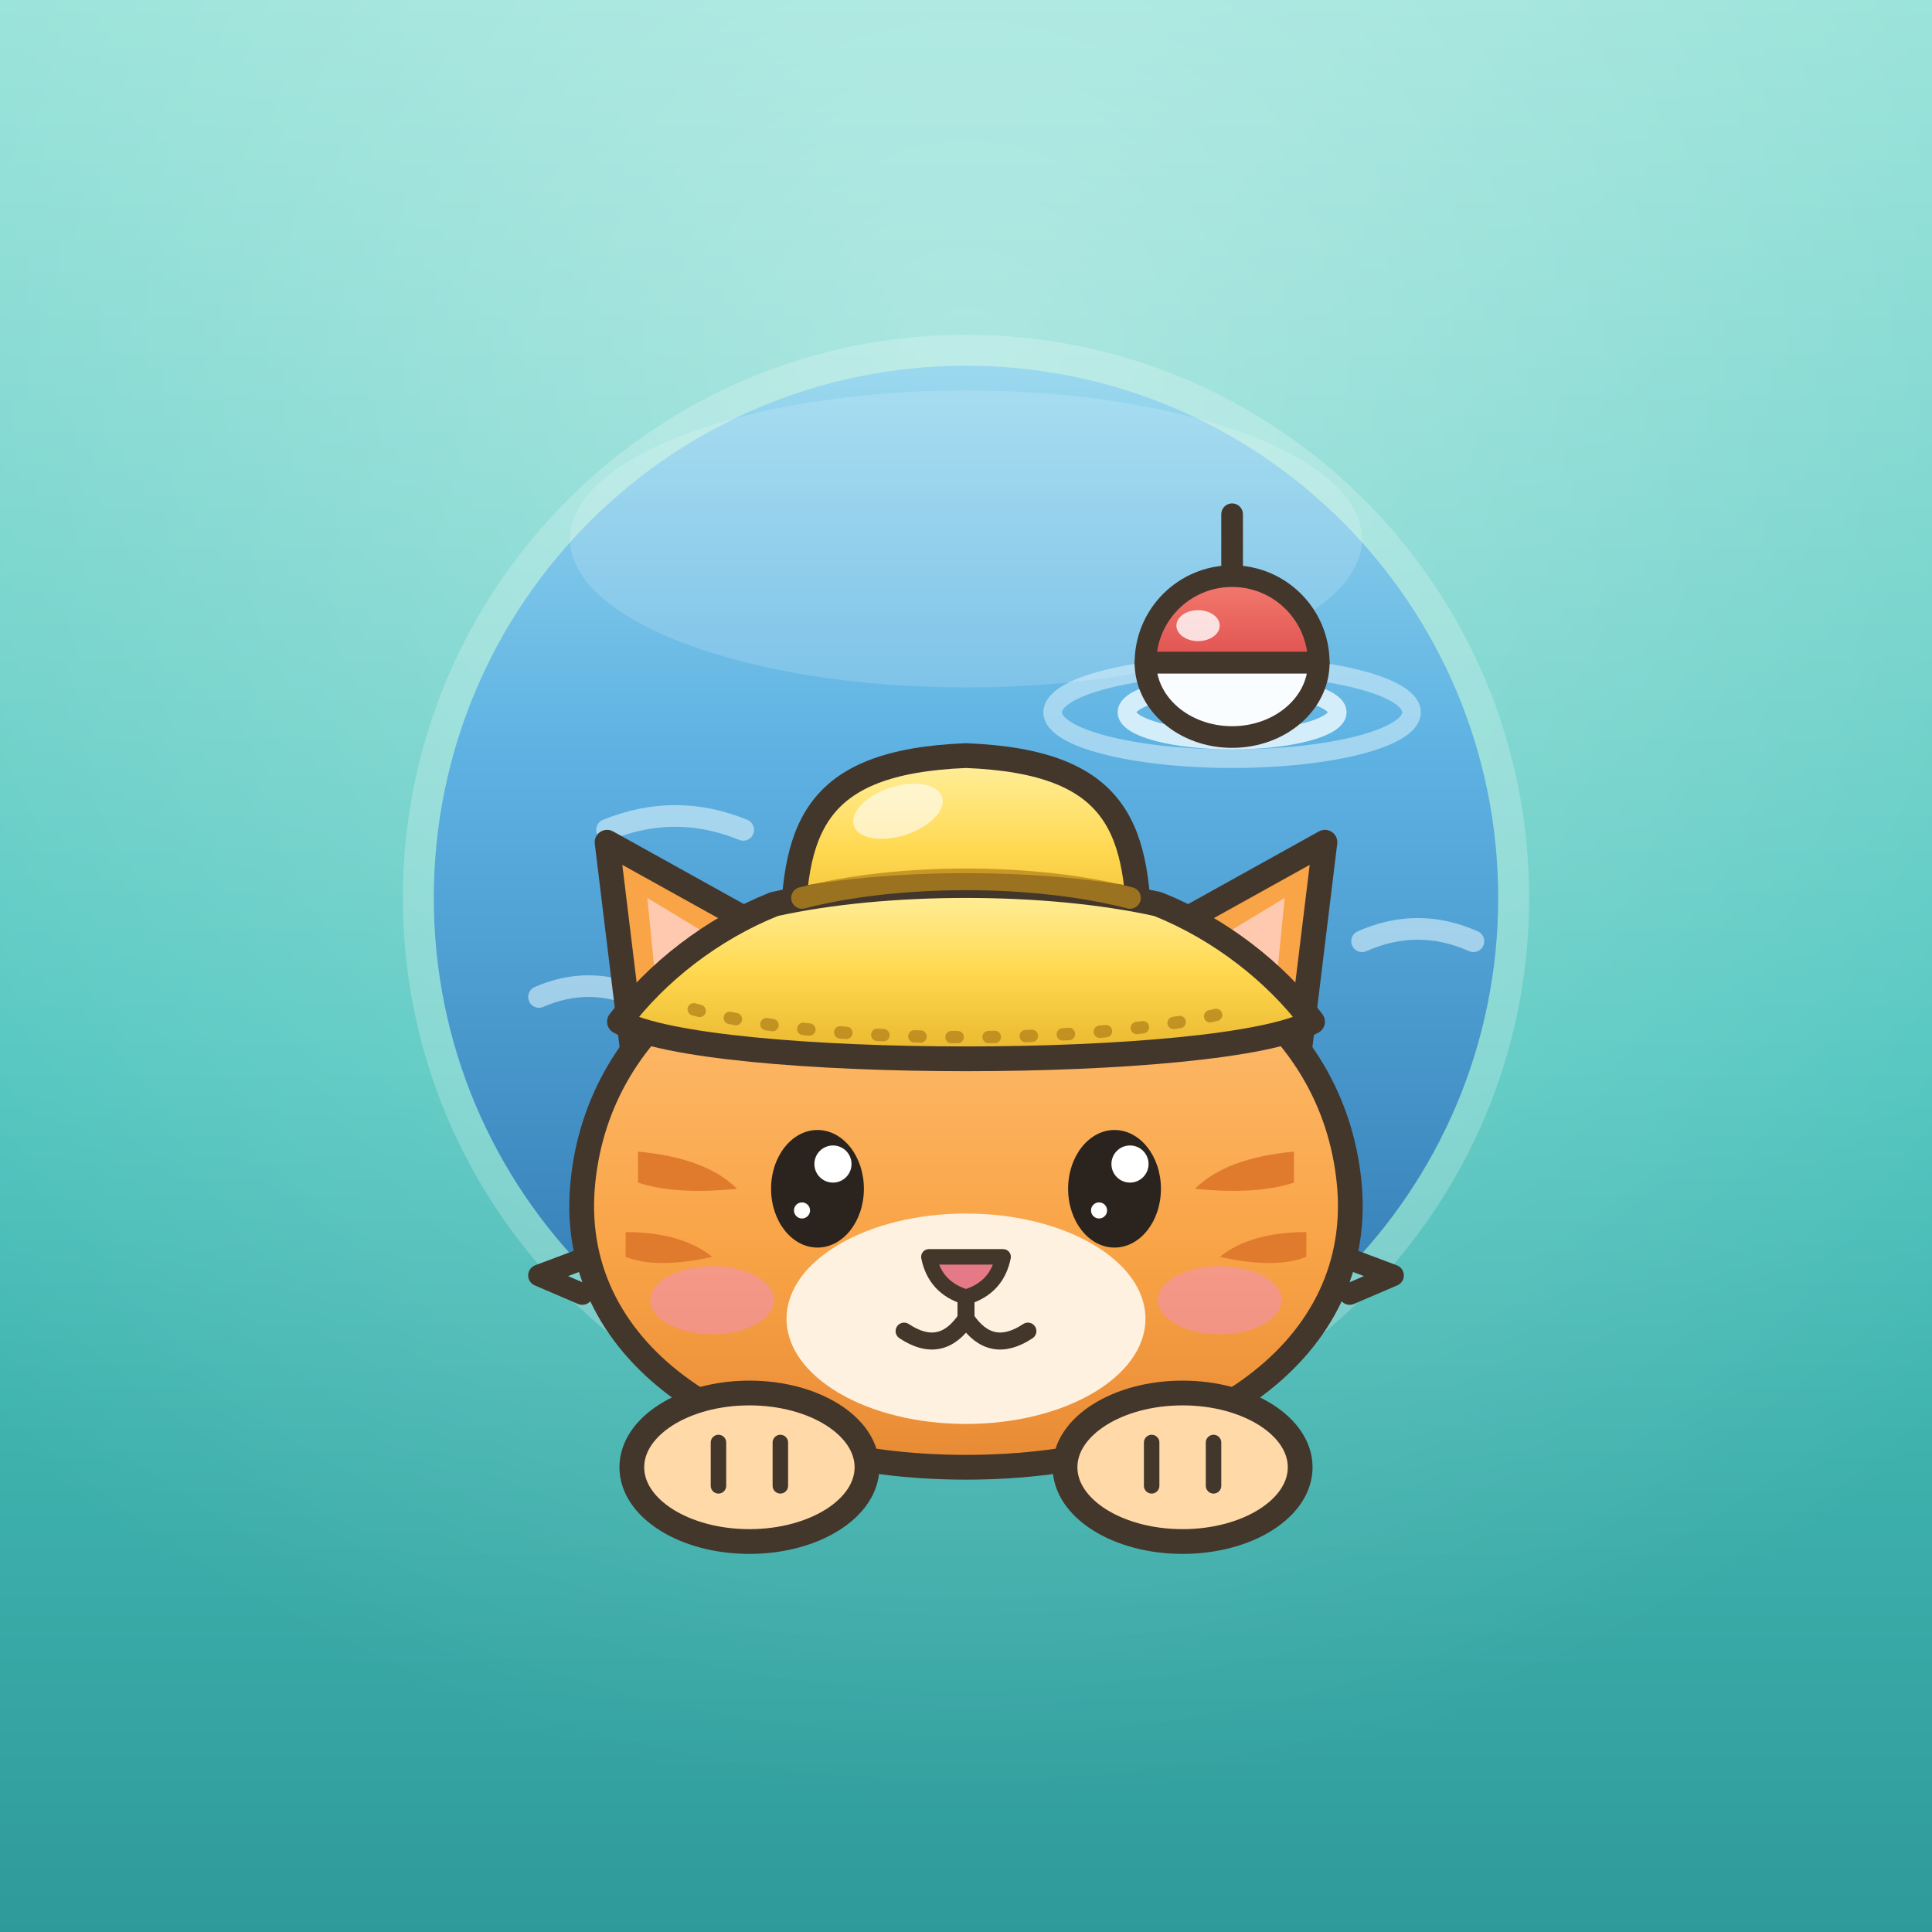
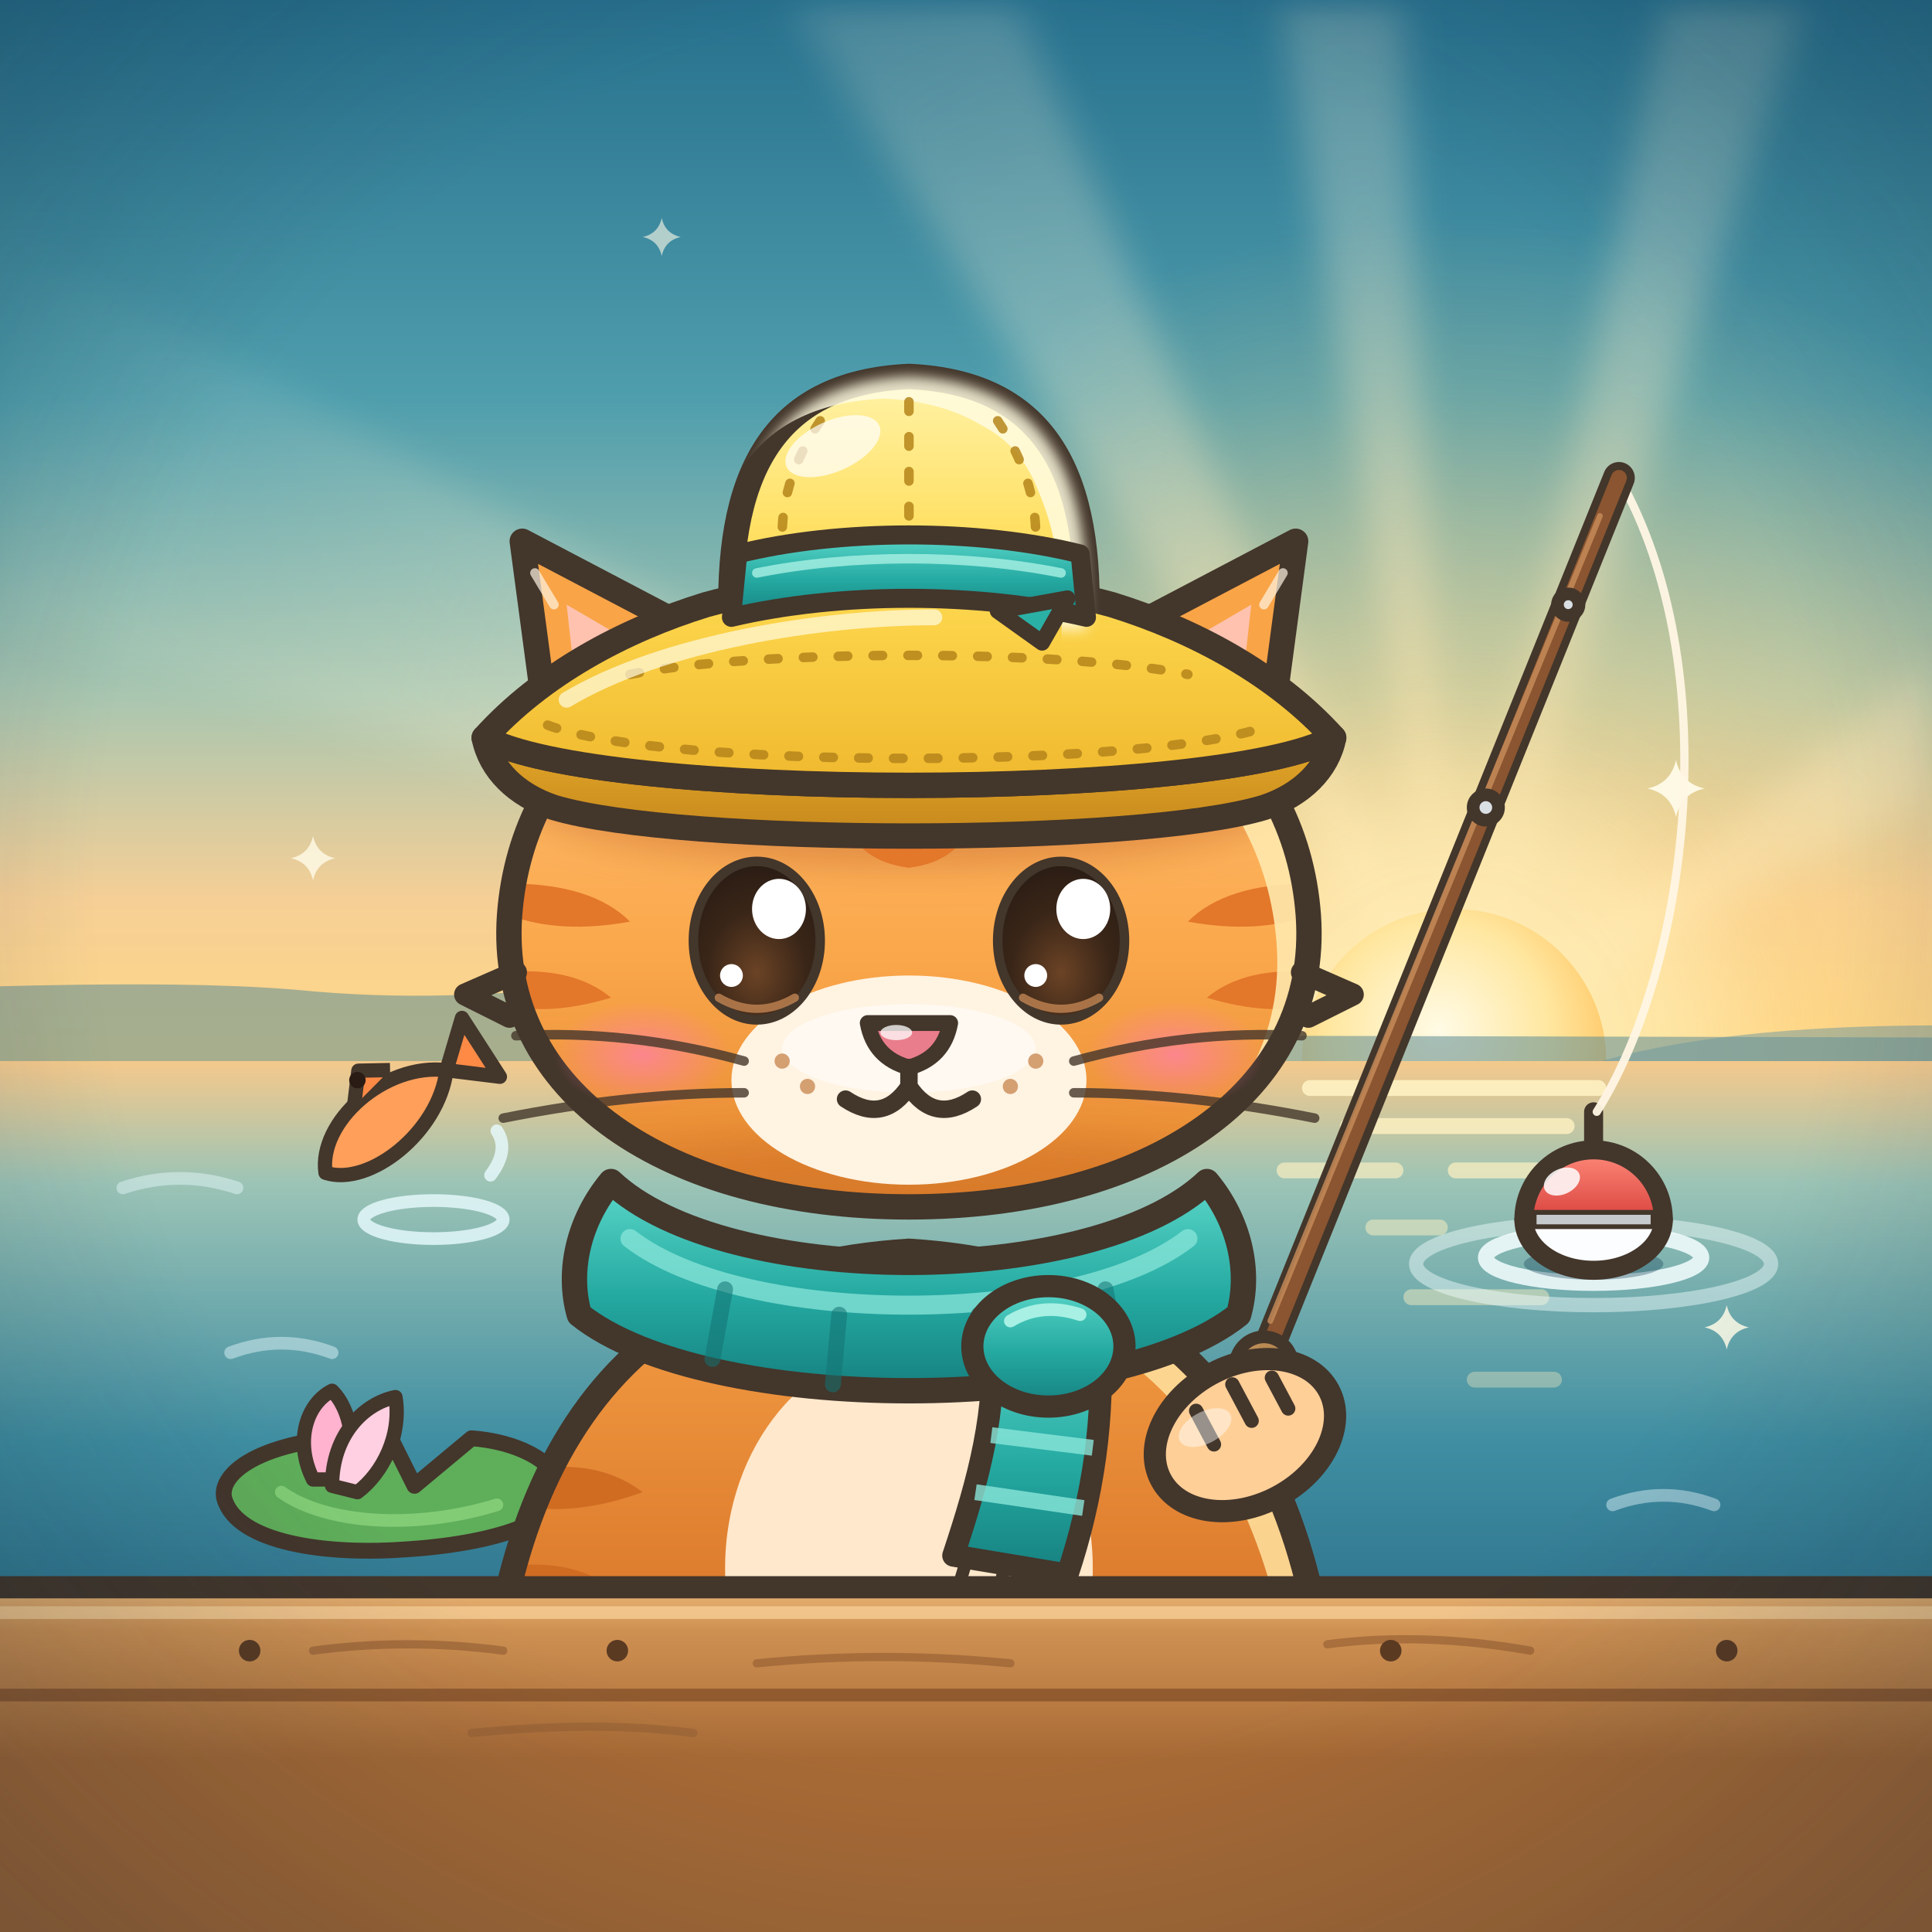
<svg xmlns="http://www.w3.org/2000/svg" width="512" height="512" viewBox="0 0 512 512">
  <defs>
-     <linearGradient id="bgTeal" x1="0" y1="0" x2="0" y2="1">
-       <stop offset="0" stop-color="#8fe0d6" />
-       <stop offset="0.55" stop-color="#4cc4bd" />
-       <stop offset="1" stop-color="#2e9a99" />
-     </linearGradient>
-     <radialGradient id="bgGlow" cx="0.5" cy="0.18" r="0.75">
-       <stop offset="0" stop-color="#ffffff" stop-opacity="0.38" />
+     <linearGradient id="v2sky" x1="0" y1="-60" x2="0" y2="300" gradientUnits="userSpaceOnUse">
+       <stop offset="0" stop-color="#1f6787" />
+       <stop offset="0.42" stop-color="#4f9ead" />
+       <stop offset="0.68" stop-color="#a9c6b0" />
+       <stop offset="0.86" stop-color="#f6cf96" />
+       <stop offset="1" stop-color="#ffd885" />
+     </linearGradient>
+     <linearGradient id="v2water" x1="0" y1="300" x2="0" y2="540" gradientUnits="userSpaceOnUse">
+       <stop offset="0" stop-color="#f4c98c" />
+       <stop offset="0.16" stop-color="#9cc4b6" />
+       <stop offset="0.5" stop-color="#3f8ea2" />
+       <stop offset="1" stop-color="#1d5675" />
+     </linearGradient>
+     <radialGradient id="v2glow" cx="400" cy="294" r="260" gradientUnits="userSpaceOnUse">
+       <stop offset="0" stop-color="#fff4c8" stop-opacity="0.95" />
+       <stop offset="0.3" stop-color="#ffd98a" stop-opacity="0.55" />
+       <stop offset="1" stop-color="#ffc870" stop-opacity="0" />
+     </radialGradient>
+     <radialGradient id="v2ray" cx="400" cy="294" r="520" gradientUnits="userSpaceOnUse">
+       <stop offset="0" stop-color="#fff6d8" stop-opacity="0.55" />
+       <stop offset="1" stop-color="#fff6d8" stop-opacity="0" />
+     </radialGradient>
+     <radialGradient id="v2sun" cx="0.45" cy="0.4" r="0.6">
+       <stop offset="0" stop-color="#fffbe6" />
+       <stop offset="0.6" stop-color="#ffe7a0" />
+       <stop offset="1" stop-color="#ffc664" />
+     </radialGradient>
+     <linearGradient id="v2fur" x1="0" y1="162" x2="0" y2="346" gradientUnits="userSpaceOnUse">
+       <stop offset="0" stop-color="#ffc57c" />
+       <stop offset="0.55" stop-color="#fba84c" />
+       <stop offset="1" stop-color="#e5872f" />
+     </linearGradient>
+     <linearGradient id="v2body" x1="0" y1="360" x2="0" y2="480" gradientUnits="userSpaceOnUse">
+       <stop offset="0" stop-color="#f6a046" />
+       <stop offset="1" stop-color="#d9772a" />
+     </linearGradient>
+     <linearGradient id="v2hat" x1="0" y1="84" x2="0" y2="220" gradientUnits="userSpaceOnUse">
+       <stop offset="0" stop-color="#fff3a8" />
+       <stop offset="0.45" stop-color="#ffdb52" />
+       <stop offset="1" stop-color="#eeb52a" />
+     </linearGradient>
+     <linearGradient id="v2brimLip" x1="0" y1="196" x2="0" y2="226" gradientUnits="userSpaceOnUse">
+       <stop offset="0" stop-color="#e5a92a" />
+       <stop offset="1" stop-color="#c98b1d" />
+     </linearGradient>
+     <linearGradient id="v2teal" x1="0" y1="0" x2="0" y2="1">
+       <stop offset="0" stop-color="#5ad6c8" />
+       <stop offset="0.55" stop-color="#24a9a1" />
+       <stop offset="1" stop-color="#16807f" />
+     </linearGradient>
+     <linearGradient id="v2red" x1="0" y1="0" x2="0" y2="1">
+       <stop offset="0" stop-color="#ff8a7a" />
+       <stop offset="1" stop-color="#d9443f" />
+     </linearGradient>
+     <linearGradient id="v2wood" x1="0" y1="466" x2="0" y2="520" gradientUnits="userSpaceOnUse">
+       <stop offset="0" stop-color="#e8b475" />
+       <stop offset="0.25" stop-color="#cf9152" />
+       <stop offset="1" stop-color="#a86a35" />
+     </linearGradient>
+     <linearGradient id="v2cork" x1="0" y1="0" x2="1" y2="0">
+       <stop offset="0" stop-color="#e9c38d" />
+       <stop offset="1" stop-color="#b98952" />
+     </linearGradient>
+     <radialGradient id="v2eye" cx="0.5" cy="0.7" r="0.7">
+       <stop offset="0" stop-color="#6b4325" />
+       <stop offset="0.55" stop-color="#3a2618" />
+       <stop offset="1" stop-color="#2a1c14" />
+     </radialGradient>
+     <radialGradient id="v2blush" cx="0.5" cy="0.5" r="0.5">
+       <stop offset="0" stop-color="#ff7fa6" stop-opacity="0.75" />
+       <stop offset="1" stop-color="#ff7fa6" stop-opacity="0" />
+     </radialGradient>
+     <radialGradient id="v2vig" cx="0.5" cy="0.46" r="0.72">
+       <stop offset="0.62" stop-color="#0c2233" stop-opacity="0" />
+       <stop offset="1" stop-color="#0c2233" stop-opacity="0.42" />
+     </radialGradient>
+     <linearGradient id="v2sheen" x1="0" y1="0" x2="0" y2="1">
+       <stop offset="0" stop-color="#ffffff" stop-opacity="0.28" />
      <stop offset="1" stop-color="#ffffff" stop-opacity="0" />
-     </radialGradient>
-     <linearGradient id="water" x1="0" y1="0" x2="0" y2="1">
-       <stop offset="0" stop-color="#9ad8ee" />
-       <stop offset="0.35" stop-color="#5fb3e3" />
-       <stop offset="1" stop-color="#2c74ae" />
-     </linearGradient>
-     <linearGradient id="fur" x1="0" y1="0" x2="0" y2="1">
-       <stop offset="0" stop-color="#ffc277" />
-       <stop offset="0.6" stop-color="#f9a447" />
-       <stop offset="1" stop-color="#e88a35" />
-     </linearGradient>
-     <linearGradient id="hat" x1="0" y1="0" x2="0" y2="1">
-       <stop offset="0" stop-color="#fff0a0" />
-       <stop offset="0.5" stop-color="#ffd84f" />
-       <stop offset="1" stop-color="#e8b52c" />
-     </linearGradient>
-     <linearGradient id="red" x1="0" y1="0" x2="0" y2="1">
-       <stop offset="0" stop-color="#f47c70" />
-       <stop offset="1" stop-color="#df514f" />
-     </linearGradient>
+     </linearGradient>
+     <filter id="v2b2" x="-20%" y="-20%" width="140%" height="140%">
+       <feGaussianBlur stdDeviation="2" />
+     </filter>
+     <filter id="v2b6" x="-30%" y="-30%" width="160%" height="160%">
+       <feGaussianBlur stdDeviation="6" />
+     </filter>
+     <filter id="v2b14" x="-50%" y="-50%" width="200%" height="200%">
+       <feGaussianBlur stdDeviation="14" />
+     </filter>
+     <clipPath id="v2headClip">
+       <path d="M228 162 C304 162 350 200 354 254 C358 310 304 346 228 346 C152 346 98 310 102 254 C106 200 152 162 228 162 Z" />
+     </clipPath>
+     <clipPath id="v2bodyClip">
+       <path d="M94 540 C94 432 132 366 228 360 C324 366 362 432 362 540 Z" />
+     </clipPath>
+     <clipPath id="v2skyClip">
+       <rect x="-500" y="-500" width="1600" height="800" />
+     </clipPath>
+     <mask id="v2rimHead" maskUnits="userSpaceOnUse" x="-100" y="-100" width="700" height="700">
+       <path d="M228 162 C304 162 350 200 354 254 C358 310 304 346 228 346 C152 346 98 310 102 254 C106 200 152 162 228 162 Z" fill="none" stroke="#fff" stroke-width="26" />
+       <path d="M228 162 C304 162 350 200 354 254 C358 310 304 346 228 346 C152 346 98 310 102 254 C106 200 152 162 228 162 Z" fill="#000" transform="translate(-10 9)" />
+     </mask>
+     <mask id="v2rimBody" maskUnits="userSpaceOnUse" x="-100" y="-100" width="700" height="800">
+       <path d="M94 540 C94 432 132 366 228 360 C324 366 362 432 362 540 Z" fill="none" stroke="#fff" stroke-width="26" />
+       <path d="M94 540 C94 432 132 366 228 360 C324 366 362 432 362 540 Z" fill="#000" transform="translate(-10 8)" />
+     </mask>
+     <mask id="v2rimHat" maskUnits="userSpaceOnUse" x="-100" y="-100" width="700" height="700">
+       <path d="M172 164 C170 116 184 86 228 84 C272 86 286 116 284 164 Z" fill="none" stroke="#fff" stroke-width="20" />
+       <path d="M172 164 C170 116 184 86 228 84 C272 86 286 116 284 164 Z" fill="#000" transform="translate(-8 7)" />
+     </mask>
  </defs>
-   <rect width="512" height="512" rx="0" fill="url(#bgTeal)" />
-   <rect width="512" height="512" rx="0" fill="url(#bgGlow)" />
-   <g transform="translate(256 256) scale(0.82) translate(-256 -258)">
-     <circle cx="256" cy="236" r="182" fill="#ffffff" opacity="0.22" />
-     <circle cx="256" cy="236" r="172" fill="url(#water)" />
-     <ellipse cx="256" cy="120" rx="128" ry="48" fill="#ffffff" opacity="0.16" />
-     <g fill="none" stroke="#e8f7fe" stroke-linecap="round" opacity="0.55" stroke-width="7">
-       <path d="M140 214 q22 -9 44 0" />
-       <path d="M384 250 q18 -8 36 0" />
-       <path d="M118 268 q16 -7 32 0" />
-     </g>
-     <g fill="none" stroke="#e8f7fe" stroke-linecap="round">
-       <ellipse cx="342" cy="176" rx="58" ry="15" stroke-width="6" opacity="0.5" />
-       <ellipse cx="342" cy="176" rx="34" ry="9" stroke-width="6" opacity="0.85" />
-     </g>
-     <line x1="342" y1="112" x2="342" y2="138" stroke="#43362b" stroke-width="7" stroke-linecap="round" />
+   <g transform="translate(256 256) scale(0.84) translate(-246 -270)">
+     <rect x="-500" y="-500" width="1600" height="802" fill="url(#v2sky)" />
+     <g clip-path="url(#v2skyClip)" filter="url(#v2b6)">
+       <path d="M400 294 L-200 -40 L-200 120 Z M400 294 L20 -300 L150 -300 Z M400 294 L300 -300 L370 -300 Z M400 294 L520 -300 L600 -300 Z M400 294 L900 -100 L900 40 Z" fill="url(#v2ray)" />
+     </g>
+     <circle cx="400" cy="294" r="300" fill="url(#v2glow)" />
+     <circle cx="400" cy="298" r="90" fill="#fff3c0" opacity="0.45" filter="url(#v2b14)" />
+     <circle cx="400" cy="300" r="48" fill="url(#v2sun)" />
+     <path d="M-500 302 L-500 290 C-200 286 -40 270 40 278 C110 284 150 268 214 276 C262 282 300 290 340 292 L1100 294 L1100 302 Z" fill="#5d8c94" opacity="0.55" />
+     <path d="M440 302 C470 292 520 286 600 290 L1100 292 L1100 302 Z" fill="#6c97a0" opacity="0.5" />
+     <rect x="-500" y="300" width="1600" height="900" fill="url(#v2water)" />
+     <g fill="#fff1c2" stroke-linecap="round">
+       <rect x="352" y="306" width="96" height="5" rx="2.5" opacity="0.9" />
+       <rect x="364" y="318" width="74" height="5" rx="2.5" opacity="0.8" />
+       <rect x="344" y="332" width="40" height="5" rx="2.5" opacity="0.65" />
+       <rect x="398" y="332" width="54" height="5" rx="2.5" opacity="0.7" />
+       <rect x="372" y="350" width="26" height="5" rx="2.5" opacity="0.5" />
+       <rect x="384" y="372" width="46" height="5" rx="2.5" opacity="0.45" />
+       <rect x="404" y="398" width="30" height="5" rx="2.5" opacity="0.35" />
+     </g>
+     <g fill="none" stroke="#e9fbff" stroke-linecap="round" stroke-width="4" opacity="0.45">
+       <path d="M14 392 q16 -6 32 0" />
+       <path d="M40 452 q14 -5 28 0" />
+       <path d="M450 440 q16 -6 32 0" />
+       <path d="M-20 340 q18 -6 36 0" />
+     </g>
+     <g stroke="#43362b" stroke-width="5" stroke-linejoin="round">
+       <path d="M64 418 C24 418 10 430 12 438 C16 452 44 456 70 454 C100 452 120 444 118 434 C116 426 104 420 90 419 L72 434 Z" fill="#5fae5a" />
+     </g>
+     <path d="M30 436 C44 446 72 448 98 440" fill="none" stroke="#86cf78" stroke-width="4" stroke-linecap="round" opacity="0.9" />
+     <g stroke="#43362b" stroke-width="4.5" stroke-linejoin="round">
+       <path d="M40 432 C34 420 38 408 46 404 C52 410 54 422 50 432 Z" fill="#ffb3cf" />
+       <path d="M46 434 C46 418 56 408 66 406 C68 418 62 430 54 436 Z" fill="#ffd0e1" />
+     </g>
+     <g fill="none" stroke="#e9fbff" stroke-linecap="round" stroke-width="4" opacity="0.8">
+       <ellipse cx="78" cy="350" rx="22" ry="6" />
+       <path d="M58 334 q-6 -8 -2 -14 M96 336 q6 -8 2 -14" />
+     </g>
+     <g transform="rotate(-38 66 318)" stroke="#43362b" stroke-width="4.5" stroke-linejoin="round">
+       <path d="M38 318 C46 304 74 302 88 316 C74 330 46 330 38 318 Z" fill="#ff9f5a" />
+       <path d="M88 316 L102 306 L100 328 Z" fill="#ff8a45" />
+       <path d="M58 307 l8 -8 l8 6" fill="#ff8a45" />
+     </g>
+     <circle cx="54" cy="306" r="2.6" fill="#2a1c14" />
+     <path d="M470 205 Q471.62 212.38 479 214 Q471.62 215.62 470 223 Q468.38 215.62 461 214 Q468.38 212.38 470 205 Z" fill="#fffbe8" opacity="0.95" />
+     <path d="M40 229 Q41.26 234.74 47 236 Q41.26 237.26 40 243 Q38.74 237.26 33 236 Q38.74 234.74 40 229 Z" fill="#fffbe8" opacity="0.8" />
+     <path d="M486 377 Q487.26 382.74 493 384 Q487.26 385.26 486 391 Q484.74 385.26 479 384 Q484.74 382.74 486 377 Z" fill="#fffbe8" opacity="0.85" />
+     <path d="M150 34 Q151.08 38.92 156 40 Q151.08 41.08 150 46 Q148.92 41.08 144 40 Q148.92 38.92 150 34 Z" fill="#fffbe8" opacity="0.6" />
+     <path d="M330 420 Q330 420 330 420 Q330 420 330 420 Q330 420 330 420 Q330 420 330 420 Z" fill="#fffbe8" opacity="0" />
+     <g fill="none" stroke="#f4feff" stroke-linecap="round">
+       <ellipse cx="444" cy="364" rx="56" ry="13" stroke-width="4.5" opacity="0.45" />
+       <ellipse cx="444" cy="362" rx="34" ry="8" stroke-width="5" opacity="0.85" />
+     </g>
+     <ellipse cx="444" cy="364" rx="22" ry="5" fill="#123e57" opacity="0.35" />
+     <g stroke="#43362b" stroke-width="6" stroke-linejoin="round">
+       <path d="M444 326 v-10" stroke-linecap="round" />
+       <path d="M422 350 a22 22 0 0 1 44 0 z" fill="url(#v2red)" />
+       <path d="M422 350 a22 16 0 0 0 44 0 z" fill="#fbfdff" />
+     </g>
+     <path d="M426 350 h36" stroke="#e7eef2" stroke-width="3" opacity="0.8" />
+     <ellipse cx="434" cy="338" rx="6" ry="4" fill="#ffffff" opacity="0.85" transform="rotate(-25 434 338)" />
+     <path d="M452 116 C486 176 474 270 445 316" fill="none" stroke="#fff6e4" stroke-width="2.6" stroke-linecap="round" opacity="0.95" />
+     <path d="M336 404 L452 116" stroke="#43362b" stroke-width="10" stroke-linecap="round" />
+     <path d="M336 404 L452 116" stroke="#8a5530" stroke-width="5" stroke-linecap="round" />
+     <path d="M342 382 L446 128" stroke="#c98d5a" stroke-width="1.8" stroke-linecap="round" opacity="0.8" />
+     <g stroke="#43362b" stroke-width="4">
+       <circle cx="410" cy="220" r="4" fill="#d9dfe3" />
+       <circle cx="436" cy="156" r="3.4" fill="#d9dfe3" />
+     </g>
+     <path d="M302 478 L340 396" stroke="#43362b" stroke-width="22" stroke-linecap="round" />
+     <path d="M302 478 L340 396" stroke="url(#v2cork)" stroke-width="14" stroke-linecap="round" />
+     <g stroke="#9b6b3b" stroke-width="2.4" stroke-linecap="round" opacity="0.7">
+       <path d="M306 462 l9 4 M314 444 l9 4 M322 426 l9 4" />
+     </g>
+     <g stroke="#43362b" stroke-width="5">
+       <circle cx="300" cy="440" r="15" fill="#3fb6ad" />
+       <circle cx="300" cy="440" r="5" fill="#e6f4f2" />
+     </g>
+     <path d="M290 432 a13 13 0 0 1 12 -6" fill="none" stroke="#bff2ea" stroke-width="3" stroke-linecap="round" />
+     <path d="M94 540 C94 432 132 366 228 360 C324 366 362 432 362 540 Z" fill="url(#v2body)" />
+     <g clip-path="url(#v2bodyClip)">
+       <ellipse cx="228" cy="460" rx="58" ry="70" fill="#ffe8cc" />
+       <g fill="#cf6c22">
+         <path d="M104 430 q24 -6 40 6 q-22 8 -40 4z" />
+         <path d="M352 430 q-24 -6 -40 6 q22 8 40 4z" />
+         <path d="M98 460 q22 -4 36 6 q-20 6 -36 4z" />
+       </g>
+     </g>
+     <path d="M94 540 C94 432 132 366 228 360 C324 366 362 432 362 540 Z" fill="#ffe2a0" mask="url(#v2rimBody)" opacity="0.85" filter="url(#v2b2)" />
+     <path d="M94 540 C94 432 132 366 228 360 C324 366 362 432 362 540 Z" fill="none" stroke="#43362b" stroke-width="8" />
    <g stroke="#43362b" stroke-width="7" stroke-linejoin="round">
-       <path d="M314 160 a28 28 0 0 1 56 0 z" fill="url(#red)" />
-       <path d="M314 160 a28 24 0 0 0 56 0 z" fill="#fafdff" />
-     </g>
-     <ellipse cx="331" cy="148" rx="7" ry="5" fill="#ffffff" opacity="0.8" />
+       <path d="M254 386 C256 410 250 432 242 456 L278 462 C286 438 290 412 288 386 Z" fill="url(#v2teal)" />
+     </g>
+     <g stroke="#8ae6da" stroke-width="5" opacity="0.8">
+       <path d="M254 418 L286 422" />
+       <path d="M249 436 L283 441" />
+     </g>
+     <g stroke="#43362b" stroke-width="4" stroke-linecap="round">
+       <path d="M246 458 l-3 10 M258 460 l-2 10 M270 462 l-1 10" />
+     </g>
+     <path d="M134 338 C170 372 286 372 322 338 C332 350 336 366 332 380 C292 412 164 412 124 380 C120 366 124 350 134 338 Z" fill="url(#v2teal)" stroke="#43362b" stroke-width="8" stroke-linejoin="round" />
+     <g fill="none" stroke="#8ae6da" stroke-width="6" stroke-linecap="round" opacity="0.75">
+       <path d="M140 356 C176 384 280 384 316 356" />
+     </g>
+     <g fill="none" stroke="#137272" stroke-width="5" stroke-linecap="round" opacity="0.55">
+       <path d="M170 372 l-4 22 M206 380 l-2 22 M250 380 l2 22 M290 372 l4 20" />
+     </g>
+     <ellipse cx="272" cy="390" rx="24" ry="19" fill="url(#v2teal)" stroke="#43362b" stroke-width="7" />
+     <path d="M260 382 q10 -6 22 -2" fill="none" stroke="#a8f0e4" stroke-width="4" stroke-linecap="round" />
    <g stroke="#43362b" stroke-width="8" stroke-linejoin="round">
-       <path d="M150 300 L140 218 L212 258 Z" fill="#f9a447" />
-       <path d="M362 300 L372 218 L300 258 Z" fill="#f9a447" />
-     </g>
-     <path d="M158 286 L153 236 L196 262 Z" fill="#ffc9b0" />
-     <path d="M354 286 L359 236 L316 262 Z" fill="#ffc9b0" />
-     <path d="M256 240 C330 240 376 278 380 330 C384 384 330 420 256 420 C182 420 128 384 132 330 C136 278 182 240 256 240 Z" fill="url(#fur)" stroke="#43362b" stroke-width="8" />
+       <path d="M118 226 L106 136 L186 178 Z" fill="#f9a447" />
+       <path d="M338 226 L350 136 L270 178 Z" fill="#f9a447" />
+     </g>
+     <path d="M126 210 L120 156 L168 184 Z" fill="#ffc2ae" />
+     <path d="M330 210 L336 156 L288 184 Z" fill="#ffc2ae" />
+     <path d="M110 146 l6 10 M346 146 l-6 10" stroke="#fff3e2" stroke-width="3" stroke-linecap="round" opacity="0.7" />
+     <path d="M228 162 C304 162 350 200 354 254 C358 310 304 346 228 346 C152 346 98 310 102 254 C106 200 152 162 228 162 Z" fill="url(#v2fur)" />
+     <g clip-path="url(#v2headClip)">
+       <ellipse cx="228" cy="214" rx="124" ry="24" fill="#b14f16" opacity="0.38" filter="url(#v2b6)" />
+       <ellipse cx="228" cy="352" rx="140" ry="30" fill="#c0601a" opacity="0.35" filter="url(#v2b6)" />
+       <g fill="#e3772a">
+         <path d="M208 224 q20 10 40 0 q-4 13 -20 15 q-16 -2 -20 -15z" />
+         <path d="M102 244 q26 0 38 12 q-22 4 -38 -2z" />
+         <path d="M354 244 q-26 0 -38 12 q22 4 38 -2z" />
+         <path d="M100 272 q22 -2 34 8 q-20 6 -34 2z" />
+         <path d="M356 272 q-22 -2 -34 8 q20 6 34 2z" />
+       </g>
+     </g>
+     <path d="M228 162 C304 162 350 200 354 254 C358 310 304 346 228 346 C152 346 98 310 102 254 C106 200 152 162 228 162 Z" fill="#ffe9ad" mask="url(#v2rimHead)" opacity="0.9" filter="url(#v2b2)" />
+     <path d="M228 162 C304 162 350 200 354 254 C358 310 304 346 228 346 C152 346 98 310 102 254 C106 200 152 162 228 162 Z" fill="none" stroke="#43362b" stroke-width="8" />
    <g fill="none" stroke="#43362b" stroke-width="7" stroke-linecap="round" stroke-linejoin="round">
-       <path d="M134 352 l-16 6 l14 6" />
-       <path d="M378 352 l16 6 l-14 6" />
-     </g>
-     <g fill="#e07b2e">
-       <path d="M232 268 q24 16 48 0 q-4 14 -24 16 q-20 -2 -24 -16z" />
-       <path d="M150 318 q22 2 32 12 q-20 2 -32 -2z" />
-       <path d="M362 318 q-22 2 -32 12 q20 2 32 -2z" />
-       <path d="M146 344 q18 0 28 8 q-18 4 -28 0z" />
-       <path d="M366 344 q-18 0 -28 8 q18 4 28 0z" />
-     </g>
-     <ellipse cx="256" cy="372" rx="58" ry="34" fill="#fff1df" />
-     <g fill="#2b231d">
-       <ellipse cx="208" cy="330" rx="15" ry="19" />
-       <ellipse cx="304" cy="330" rx="15" ry="19" />
+       <path d="M104 272 l-16 7 l14 7" />
+       <path d="M352 272 l16 7 l-14 7" />
+     </g>
+     <ellipse cx="228" cy="306" rx="56" ry="33" fill="#fff3e2" />
+     <ellipse cx="228" cy="296" rx="40" ry="14" fill="#ffffff" opacity="0.5" />
+     <ellipse cx="144" cy="298" rx="28" ry="17" fill="url(#v2blush)" />
+     <ellipse cx="312" cy="298" rx="28" ry="17" fill="url(#v2blush)" />
+     <g stroke="#43362b" stroke-width="3">
+       <ellipse cx="180" cy="262" rx="20" ry="25" fill="url(#v2eye)" />
+       <ellipse cx="276" cy="262" rx="20" ry="25" fill="url(#v2eye)" />
    </g>
    <g fill="#ffffff">
-       <circle cx="213" cy="322" r="6" />
-       <circle cx="309" cy="322" r="6" />
-       <circle cx="203" cy="337" r="2.6" />
-       <circle cx="299" cy="337" r="2.6" />
-     </g>
-     <g fill="#f28fbd" opacity="0.55">
-       <ellipse cx="174" cy="366" rx="20" ry="11" />
-       <ellipse cx="338" cy="366" rx="20" ry="11" />
-     </g>
-     <path d="M244 352 h24 q-2 10 -12 13 q-10 -3 -12 -13z" fill="#e57a86" stroke="#43362b" stroke-width="5" stroke-linejoin="round" />
-     <path d="M256 366 v6 q-8 12 -20 4 M256 372 q8 12 20 4" fill="none" stroke="#43362b" stroke-width="5.5" stroke-linecap="round" stroke-linejoin="round" />
+       <ellipse cx="187" cy="252" rx="8.5" ry="9.5" />
+       <ellipse cx="283" cy="252" rx="8.5" ry="9.5" />
+       <circle cx="172" cy="273" r="3.6" />
+       <circle cx="268" cy="273" r="3.6" />
+     </g>
+     <g fill="none" stroke="#c98a55" stroke-width="2.6" stroke-linecap="round" opacity="0.75">
+       <path d="M168 280 q12 7 24 0" />
+       <path d="M264 280 q12 7 24 0" />
+     </g>
+     <path d="M215 288 h26 q-2 11 -13 14 q-11 -3 -13 -14z" fill="#ea7d8b" stroke="#43362b" stroke-width="5" stroke-linejoin="round" />
+     <ellipse cx="224" cy="291" rx="5" ry="2.4" fill="#ffffff" opacity="0.75" />
+     <path d="M228 302 v6 q-8 12 -20 4 M228 308 q8 12 20 4" fill="none" stroke="#43362b" stroke-width="5.5" stroke-linecap="round" stroke-linejoin="round" />
+     <g fill="#c98a55" opacity="0.8">
+       <circle cx="196" cy="308" r="2.4" />
+       <circle cx="188" cy="300" r="2.4" />
+       <circle cx="260" cy="308" r="2.4" />
+       <circle cx="268" cy="300" r="2.4" />
+     </g>
+     <g fill="none" stroke="#43362b" stroke-width="3" stroke-linecap="round" opacity="0.8">
+       <path d="M176 300 Q140 290 104 292" />
+       <path d="M176 310 Q140 310 100 318" />
+       <path d="M280 300 Q316 290 352 292" />
+       <path d="M280 310 Q316 310 356 318" />
+     </g>
    <g stroke="#43362b" stroke-width="8" stroke-linejoin="round">
-       <path d="M200 252 C200 214 206 192 256 190 C306 192 312 214 312 252 Z" fill="url(#hat)" />
-       <path d="M194 238 C230 230 282 230 318 238 C338 246 356 260 368 276 C340 292 172 292 144 276 C156 260 174 246 194 238 Z" fill="url(#hat)" />
-     </g>
-     <path d="M203 236 C234 228 278 228 309 236" fill="none" stroke="#b7861c" stroke-width="7" stroke-linecap="round" opacity="0.75" />
-     <path d="M168 272 C210 284 302 284 344 272" fill="none" stroke="#b7861c" stroke-width="4" stroke-linecap="round" stroke-dasharray="2 10" opacity="0.8" />
-     <ellipse cx="234" cy="208" rx="15" ry="8" fill="#ffffff" opacity="0.6" transform="rotate(-18 234 208)" />
-     <g stroke="#43362b" stroke-width="8" stroke-linejoin="round">
-       <ellipse cx="186" cy="420" rx="38" ry="24" fill="#ffd9a8" />
-       <ellipse cx="326" cy="420" rx="38" ry="24" fill="#ffd9a8" />
-     </g>
-     <g fill="none" stroke="#43362b" stroke-width="5" stroke-linecap="round">
-       <path d="M176 412 v14 M196 412 v14" />
-       <path d="M316 412 v14 M336 412 v14" />
+       <path d="M172 164 C170 116 184 86 228 84 C272 86 286 116 284 164 Z" fill="url(#v2hat)" />
+       <path d="M94 198 C130 218 326 218 362 198 C360 208 352 216 340 220 C300 232 156 232 116 220 C104 216 96 208 94 198 Z" fill="url(#v2brimLip)" />
+       <path d="M164 156 C200 146 256 146 292 156 C318 164 344 178 362 198 C326 218 130 218 94 198 C112 178 138 164 164 156 Z" fill="url(#v2hat)" />
+     </g>
+     <path d="M172 164 C170 116 184 86 228 84 C272 86 286 116 284 164 Z" fill="#fffbe0" mask="url(#v2rimHat)" opacity="0.85" filter="url(#v2b2)" />
+     <path d="M174 140 C206 132 250 132 282 140 L284 160 C250 152 206 152 172 160 Z" fill="url(#v2teal)" stroke="#43362b" stroke-width="6" stroke-linejoin="round" />
+     <path d="M180 146 C210 140 246 140 276 146" fill="none" stroke="#a8f0e4" stroke-width="3" stroke-linecap="round" opacity="0.8" />
+     <path d="M256 158 l14 10 l8 -14 z" fill="#2bb0a6" stroke="#43362b" stroke-width="5" stroke-linejoin="round" />
+     <g fill="none" stroke="#b5851a" stroke-width="3" stroke-linecap="round" stroke-dasharray="3 8" opacity="0.85">
+       <path d="M228 92 V132" />
+       <path d="M200 98 C192 110 188 122 188 134" />
+       <path d="M256 98 C264 110 268 122 268 134" />
+       <path d="M114 194 C150 208 306 208 342 194" />
+       <path d="M140 178 C180 170 276 170 316 178" />
+     </g>
+     <ellipse cx="204" cy="106" rx="16" ry="8" fill="#ffffff" opacity="0.7" transform="rotate(-24 204 106)" />
+     <path d="M120 186 C150 168 200 160 236 160" fill="none" stroke="#fffbe0" stroke-width="5" stroke-linecap="round" opacity="0.7" />
+     <g transform="rotate(-28 334 418)">
+       <ellipse cx="334" cy="418" rx="30" ry="22" fill="#ffcf98" stroke="#43362b" stroke-width="7" />
+       <path d="M324 404 v12 M338 402 v13 M350 406 v11" stroke="#43362b" stroke-width="4.5" stroke-linecap="round" />
+       <ellipse cx="324" cy="410" rx="9" ry="5" fill="#ffffff" opacity="0.45" />
+     </g>
+     <rect x="-500" y="466" width="1600" height="700" fill="url(#v2wood)" />
+     <path d="M-500 466 H1100" stroke="#43362b" stroke-width="7" />
+     <path d="M-500 474 H1100" stroke="#f6cd95" stroke-width="4" opacity="0.8" />
+     <path d="M-500 500 H1100" stroke="#7f4c26" stroke-width="4" opacity="0.7" />
+     <g fill="none" stroke="#9a6234" stroke-width="2.6" stroke-linecap="round" opacity="0.7">
+       <path d="M40 486 q30 -4 60 0" />
+       <path d="M180 490 q40 -4 80 0" />
+       <path d="M360 484 q30 -4 64 2" />
+       <path d="M90 512 q40 -4 70 0" />
+     </g>
+     <g fill="#5b3a22">
+       <circle cx="20" cy="486" r="3.4" />
+       <circle cx="486" cy="486" r="3.4" />
+       <circle cx="136" cy="486" r="3.4" />
+       <circle cx="380" cy="486" r="3.4" />
    </g>
  </g>
+   <rect width="512" height="512" fill="url(#v2vig)" opacity="0.7" />
</svg>
